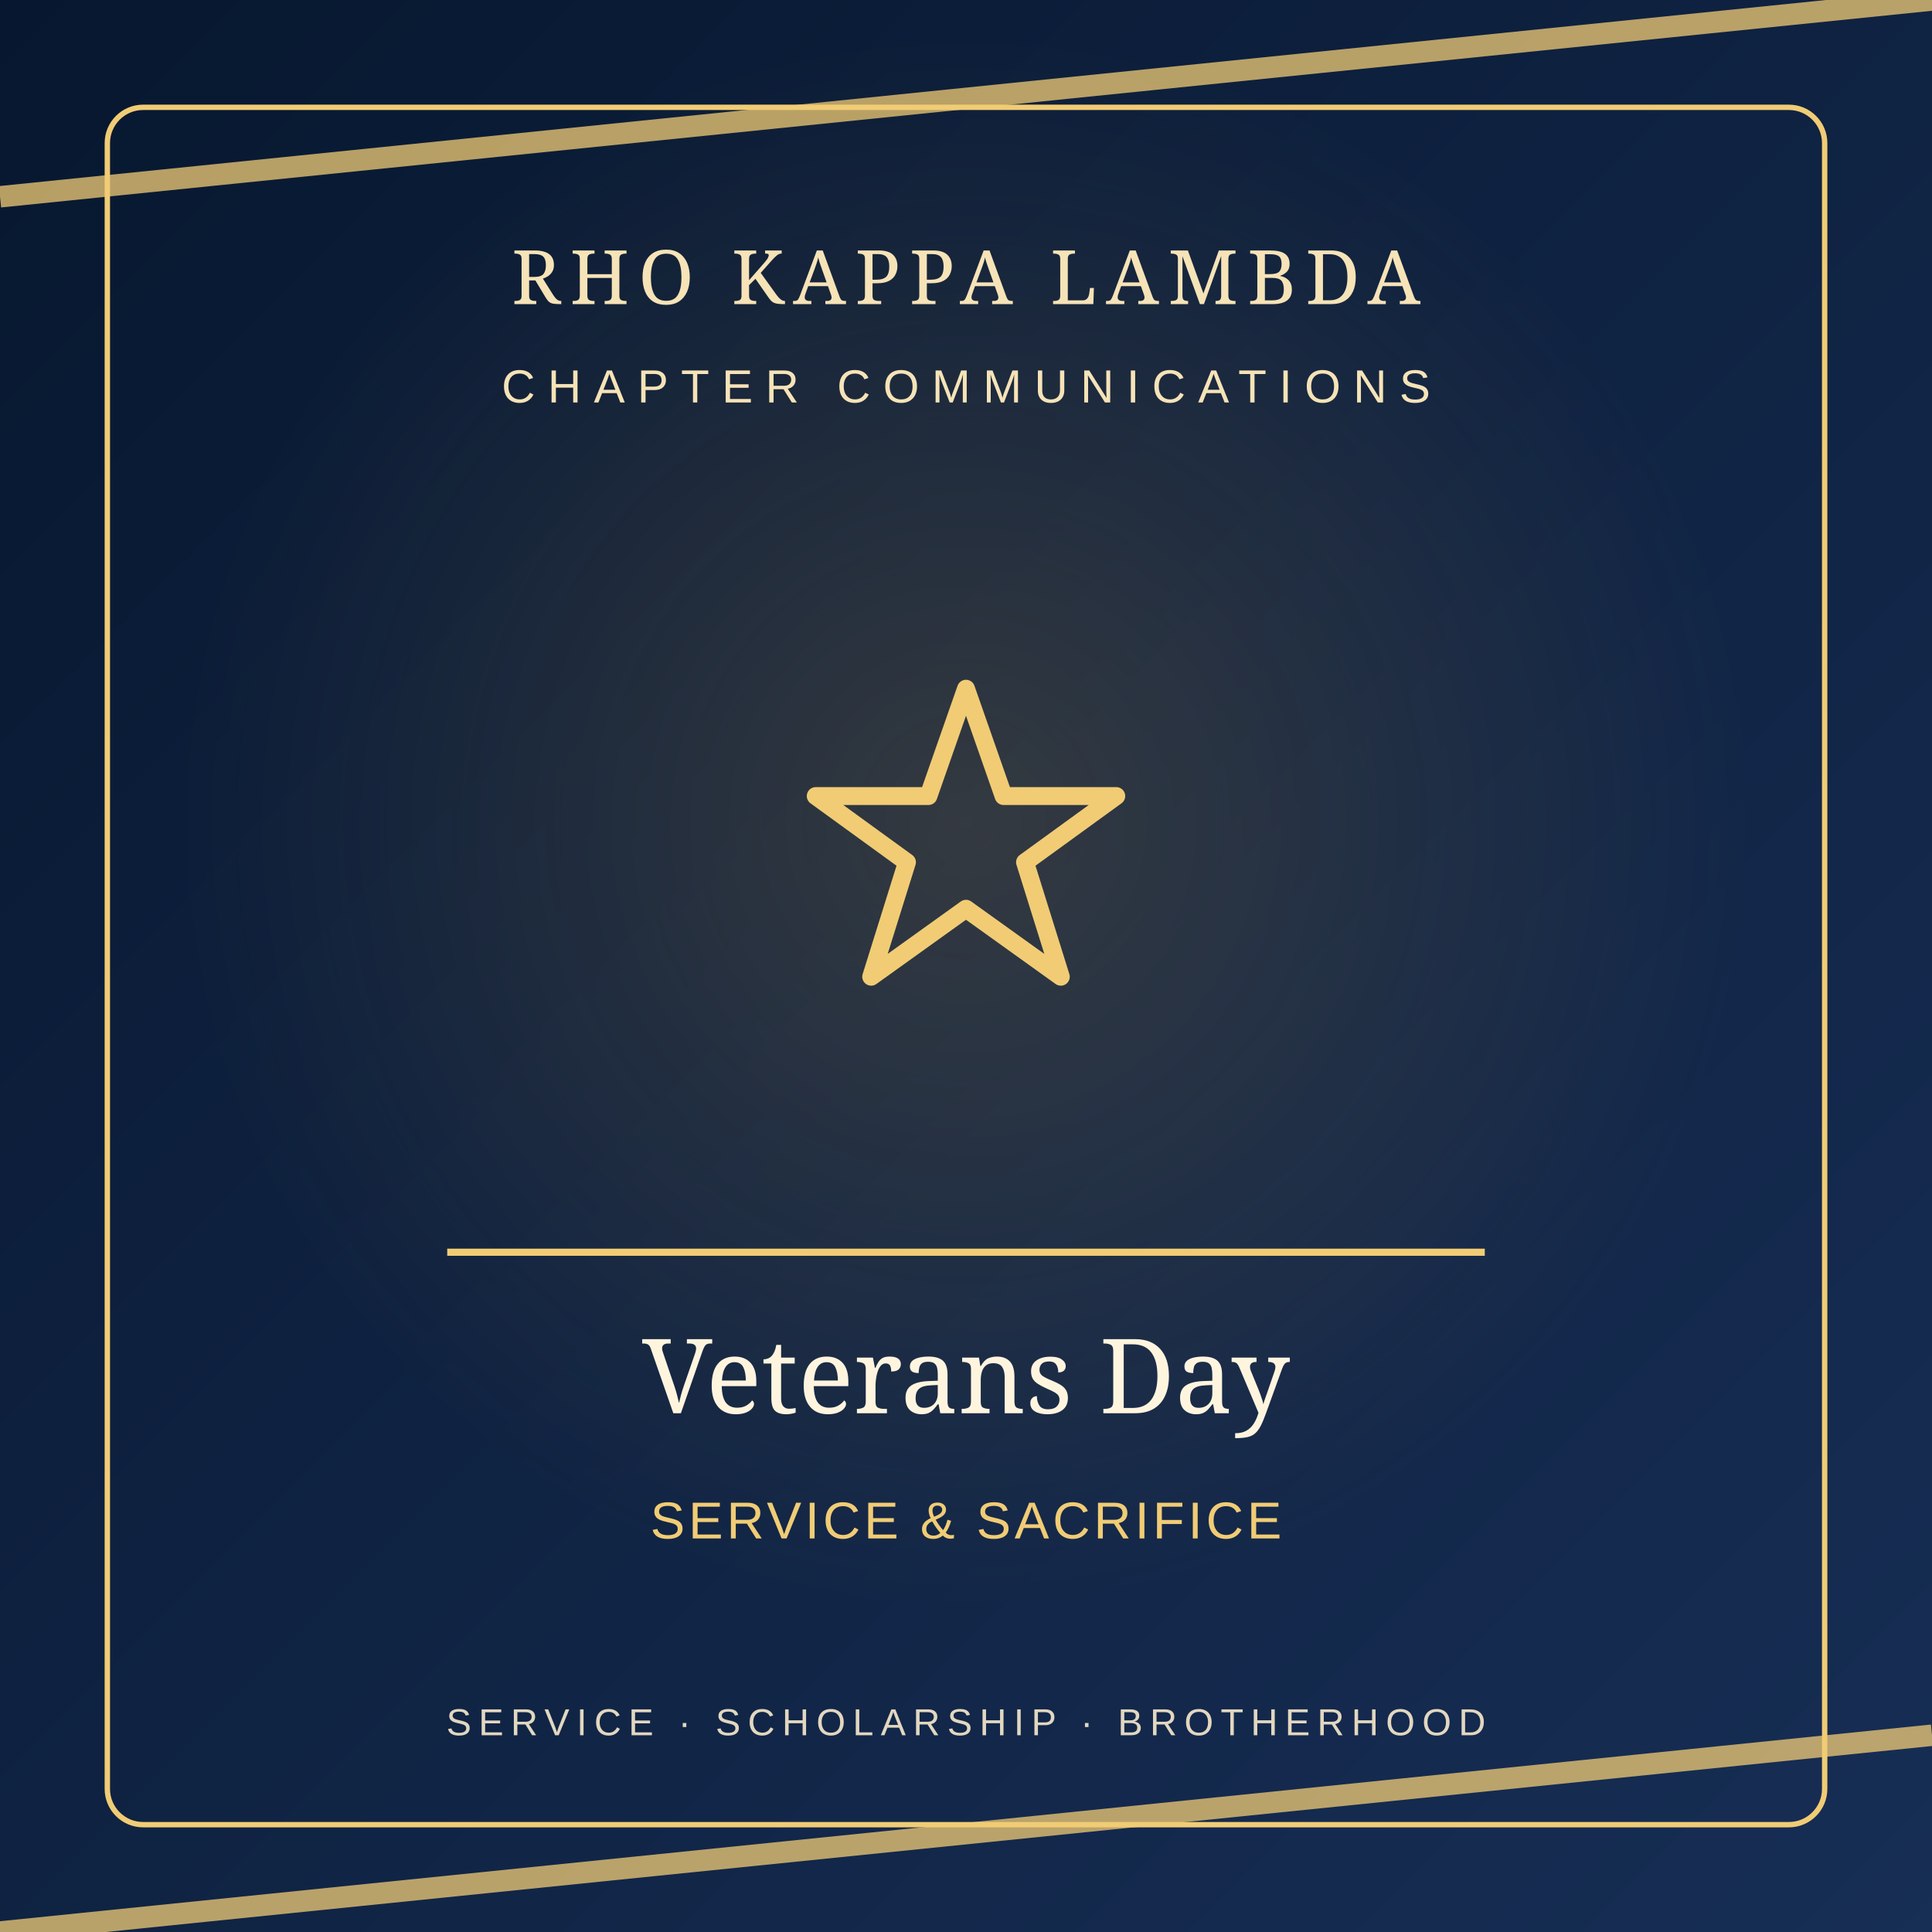
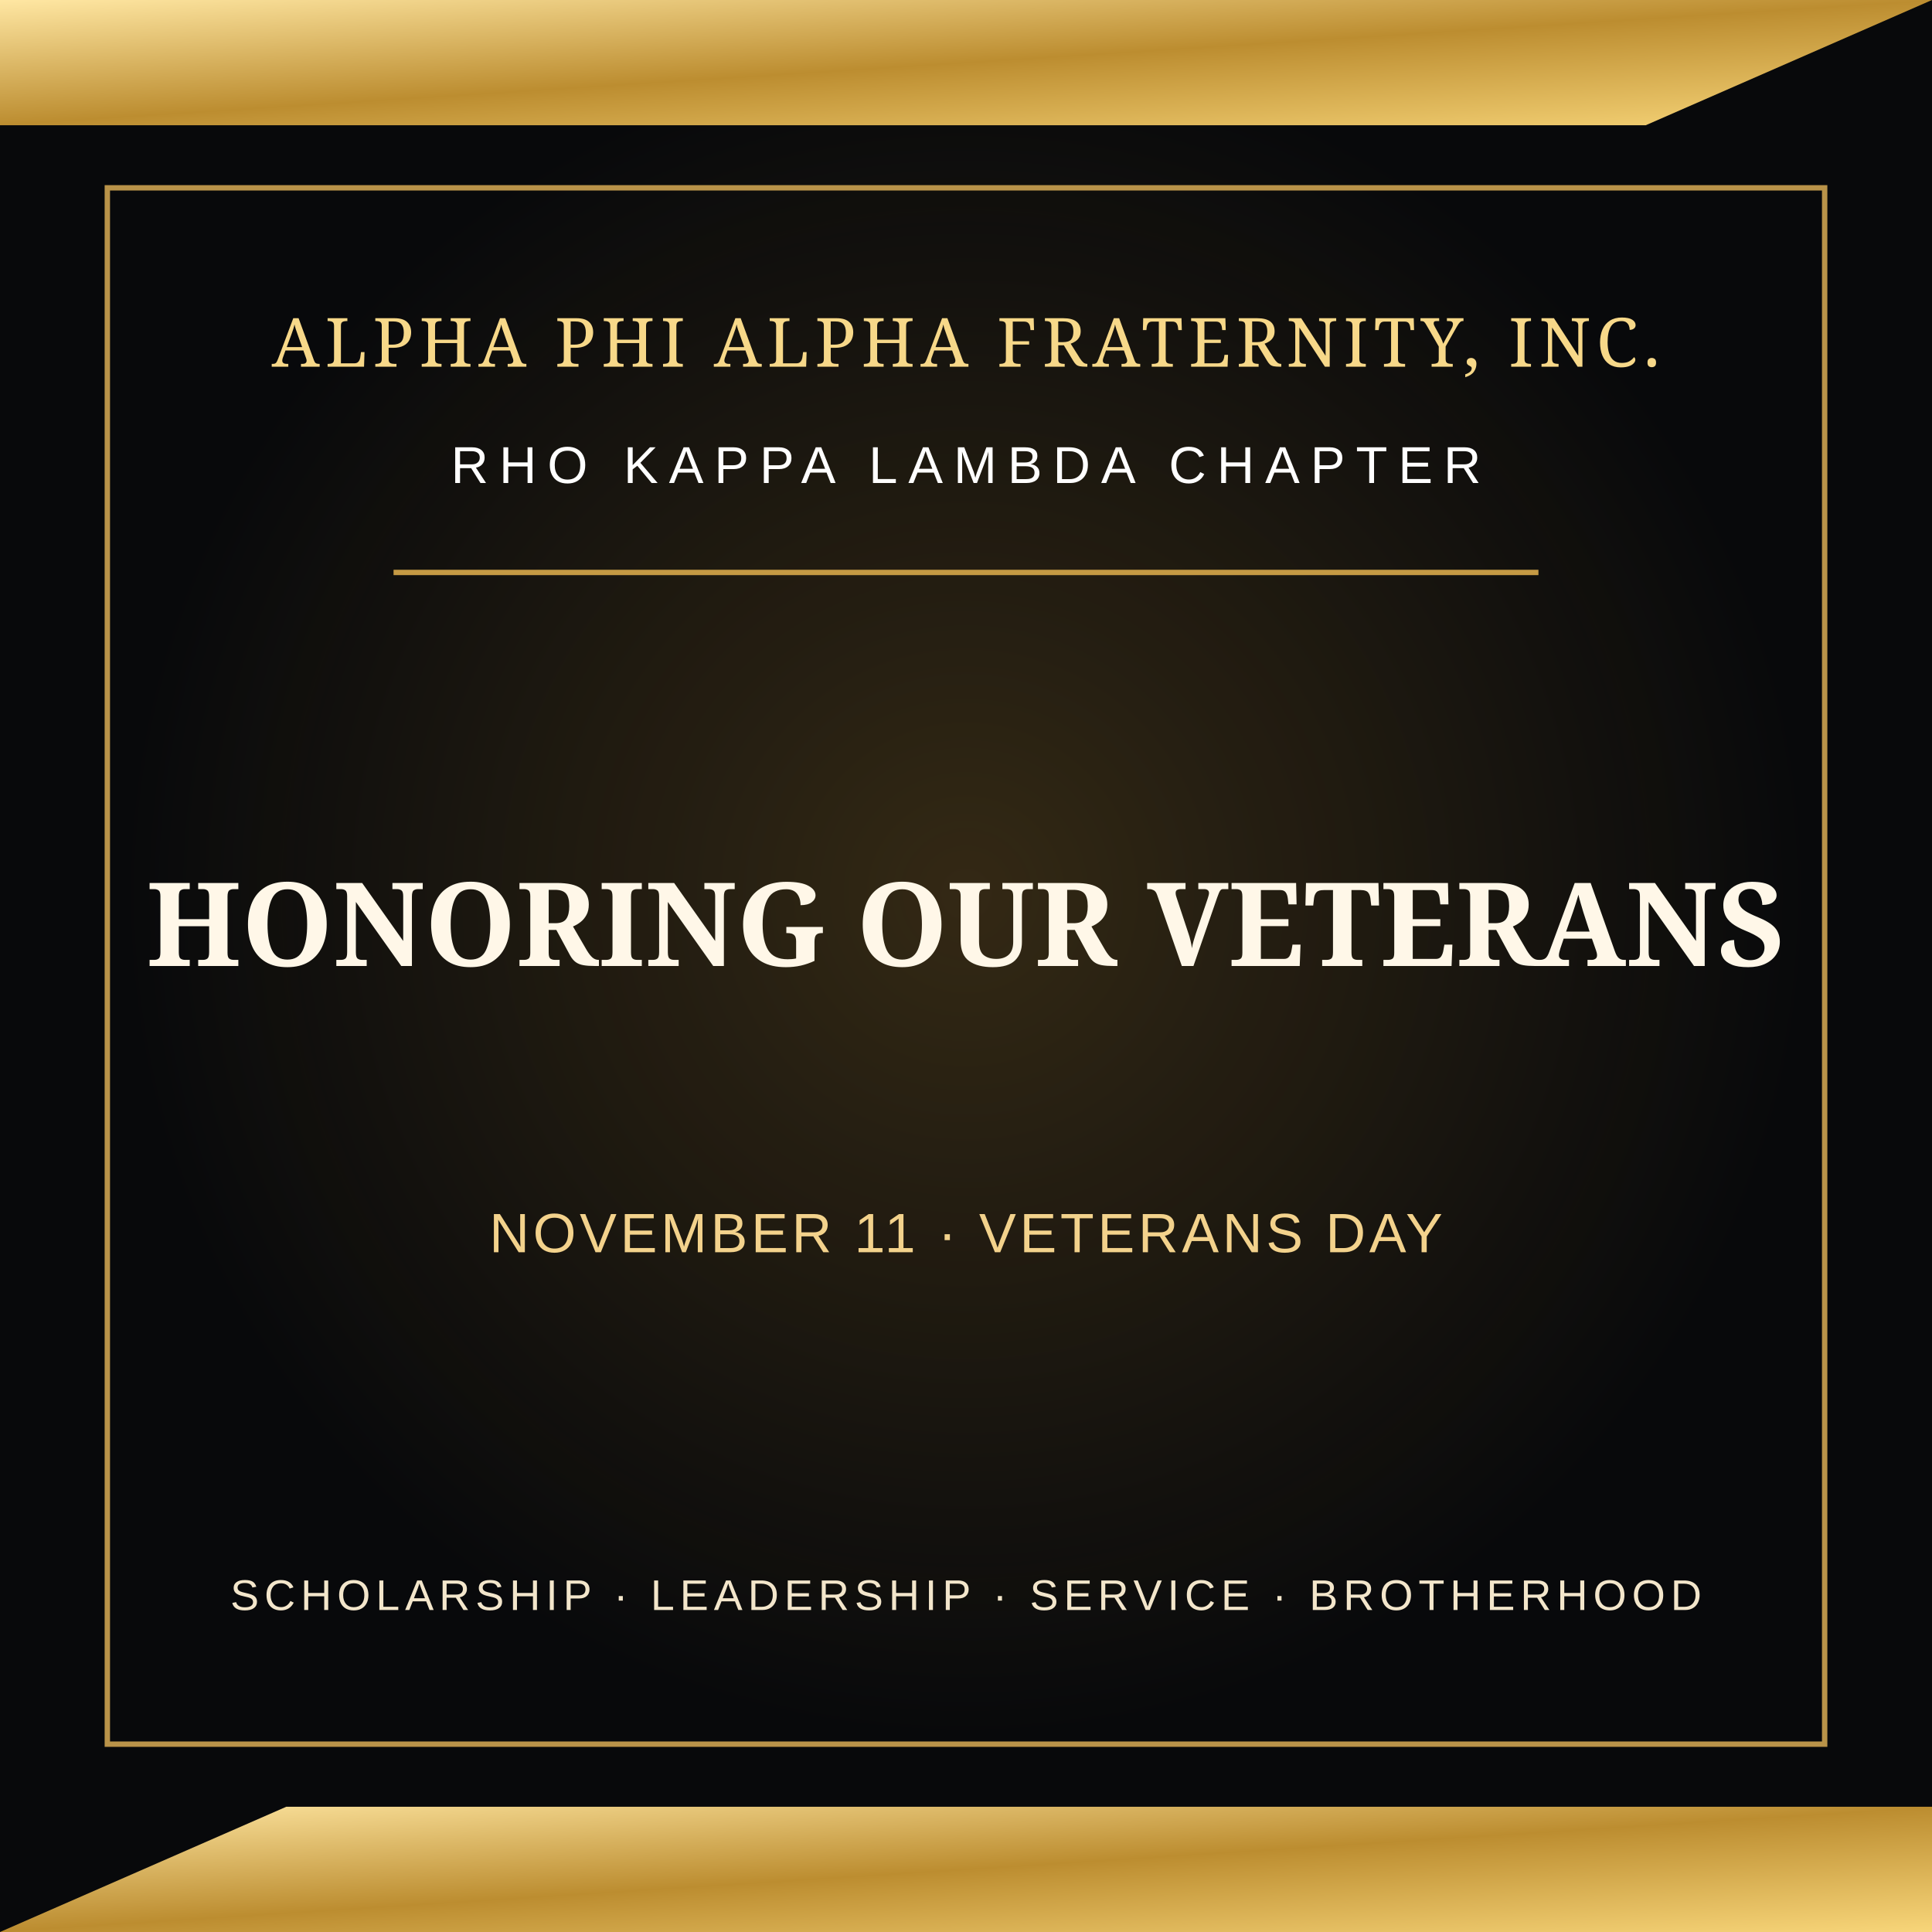
- <svg xmlns="http://www.w3.org/2000/svg" viewBox="0 0 1080 1080" role="img" aria-label="Veterans Day illustration">
+ <svg xmlns="http://www.w3.org/2000/svg" viewBox="0 0 1080 1080">
  <defs>
-     <linearGradient id="bg" x2="1" y2="1">
-       <stop stop-color="#07172f" />
-       <stop offset="1" stop-color="#172e55" />
+     <linearGradient id="g" x2="1" y2="1">
+       <stop stop-color="#ffe7a3" />
+       <stop offset=".5" stop-color="#bc8d30" />
+       <stop offset="1" stop-color="#f8d67a" />
    </linearGradient>
-     <radialGradient id="halo">
-       <stop stop-color="#b18a3e" stop-opacity=".23" />
-       <stop offset="1" stop-color="#b18a3e" stop-opacity="0" />
+     <radialGradient id="r">
+       <stop stop-color="#99732b" stop-opacity=".3" />
+       <stop offset="1" stop-color="#99732b" stop-opacity="0" />
    </radialGradient>
  </defs>
-   <rect width="1080" height="1080" fill="url(#bg)" />
-   <circle cx="540" cy="460" r="440" fill="url(#halo)" />
-   <path d="M0 110 L1080 0 M0 1080 L1080 970" stroke="#f1cc75" stroke-width="12" opacity=".75" />
-   <rect x="60" y="60" width="960" height="960" rx="20" fill="none" stroke="#f1cc75" stroke-width="3" />
-   <text x="540" y="170" font-family="Georgia,serif" font-size="42" text-anchor="middle" letter-spacing="5" fill="#f6e3b7">RHO KAPPA LAMBDA</text>
-   <text x="540" y="225" font-family="Arial,sans-serif" font-size="26" text-anchor="middle" letter-spacing="7" fill="#f6e3b7">CHAPTER COMMUNICATIONS</text>
-   <g transform="translate(540 470)" fill="none" stroke="#f1cc75" stroke-width="10" stroke-linejoin="round" stroke-linecap="round">
-     <path d="M0 -85 L21 -25 L84 -25 L33 12 L53 76 L0 38 L-53 76 L-33 12 L-84 -25 L-21 -25Z" />
-   </g>
-   <path d="M250 700 H830" stroke="#f1cc75" stroke-width="4" />
-   <text x="540" y="790" font-family="Georgia,serif" font-size="58" text-anchor="middle" fill="#fff5df">Veterans Day</text>
-   <text x="540" y="860" font-family="Arial,sans-serif" font-size="29" text-anchor="middle" letter-spacing="2" fill="#f1cc75">SERVICE &amp; SACRIFICE</text>
-   <text x="540" y="970" font-family="Arial,sans-serif" font-size="21" text-anchor="middle" letter-spacing="4" fill="#e2d7c0">SERVICE · SCHOLARSHIP · BROTHERHOOD</text>
+   <rect width="1080" height="1080" fill="#08090b" />
+   <circle cx="540" cy="500" r="470" fill="url(#r)" />
+   <path d="M0 0 H1080 L920 70 H0Z" fill="url(#g)" />
+   <path d="M0 1080 H1080 V1010 H160Z" fill="url(#g)" />
+   <rect x="60" y="105" width="960" height="870" fill="none" stroke="#b99349" stroke-width="3" />
+   <text x="540" y="205" text-anchor="middle" font-family="Georgia,serif" font-size="38" letter-spacing="3" fill="#f7d889">ALPHA PHI ALPHA FRATERNITY, INC.</text>
+   <text x="540" y="270" text-anchor="middle" font-family="Arial,sans-serif" font-size="29" letter-spacing="6" fill="#fff">RHO KAPPA LAMBDA CHAPTER</text>
+   <path d="M220 320 H860" stroke="#c59a44" stroke-width="3" />
+   <text x="540" y="540" text-anchor="middle" font-family="Georgia,serif" font-weight="bold" font-size="65" fill="#fff7e8">HONORING OUR VETERANS</text>
+   <path d="M200 610 H880" stroke="url(#g)" stroke-width="5" />
+   <text x="540" y="700" text-anchor="middle" font-family="Arial,sans-serif" font-size="31" letter-spacing="2" fill="#f3d28c">NOVEMBER 11 · VETERANS DAY</text>
+   <text x="540" y="900" text-anchor="middle" font-family="Arial,sans-serif" font-size="24" letter-spacing="3" fill="#f3e6cb">SCHOLARSHIP · LEADERSHIP · SERVICE · BROTHERHOOD</text>
</svg>
